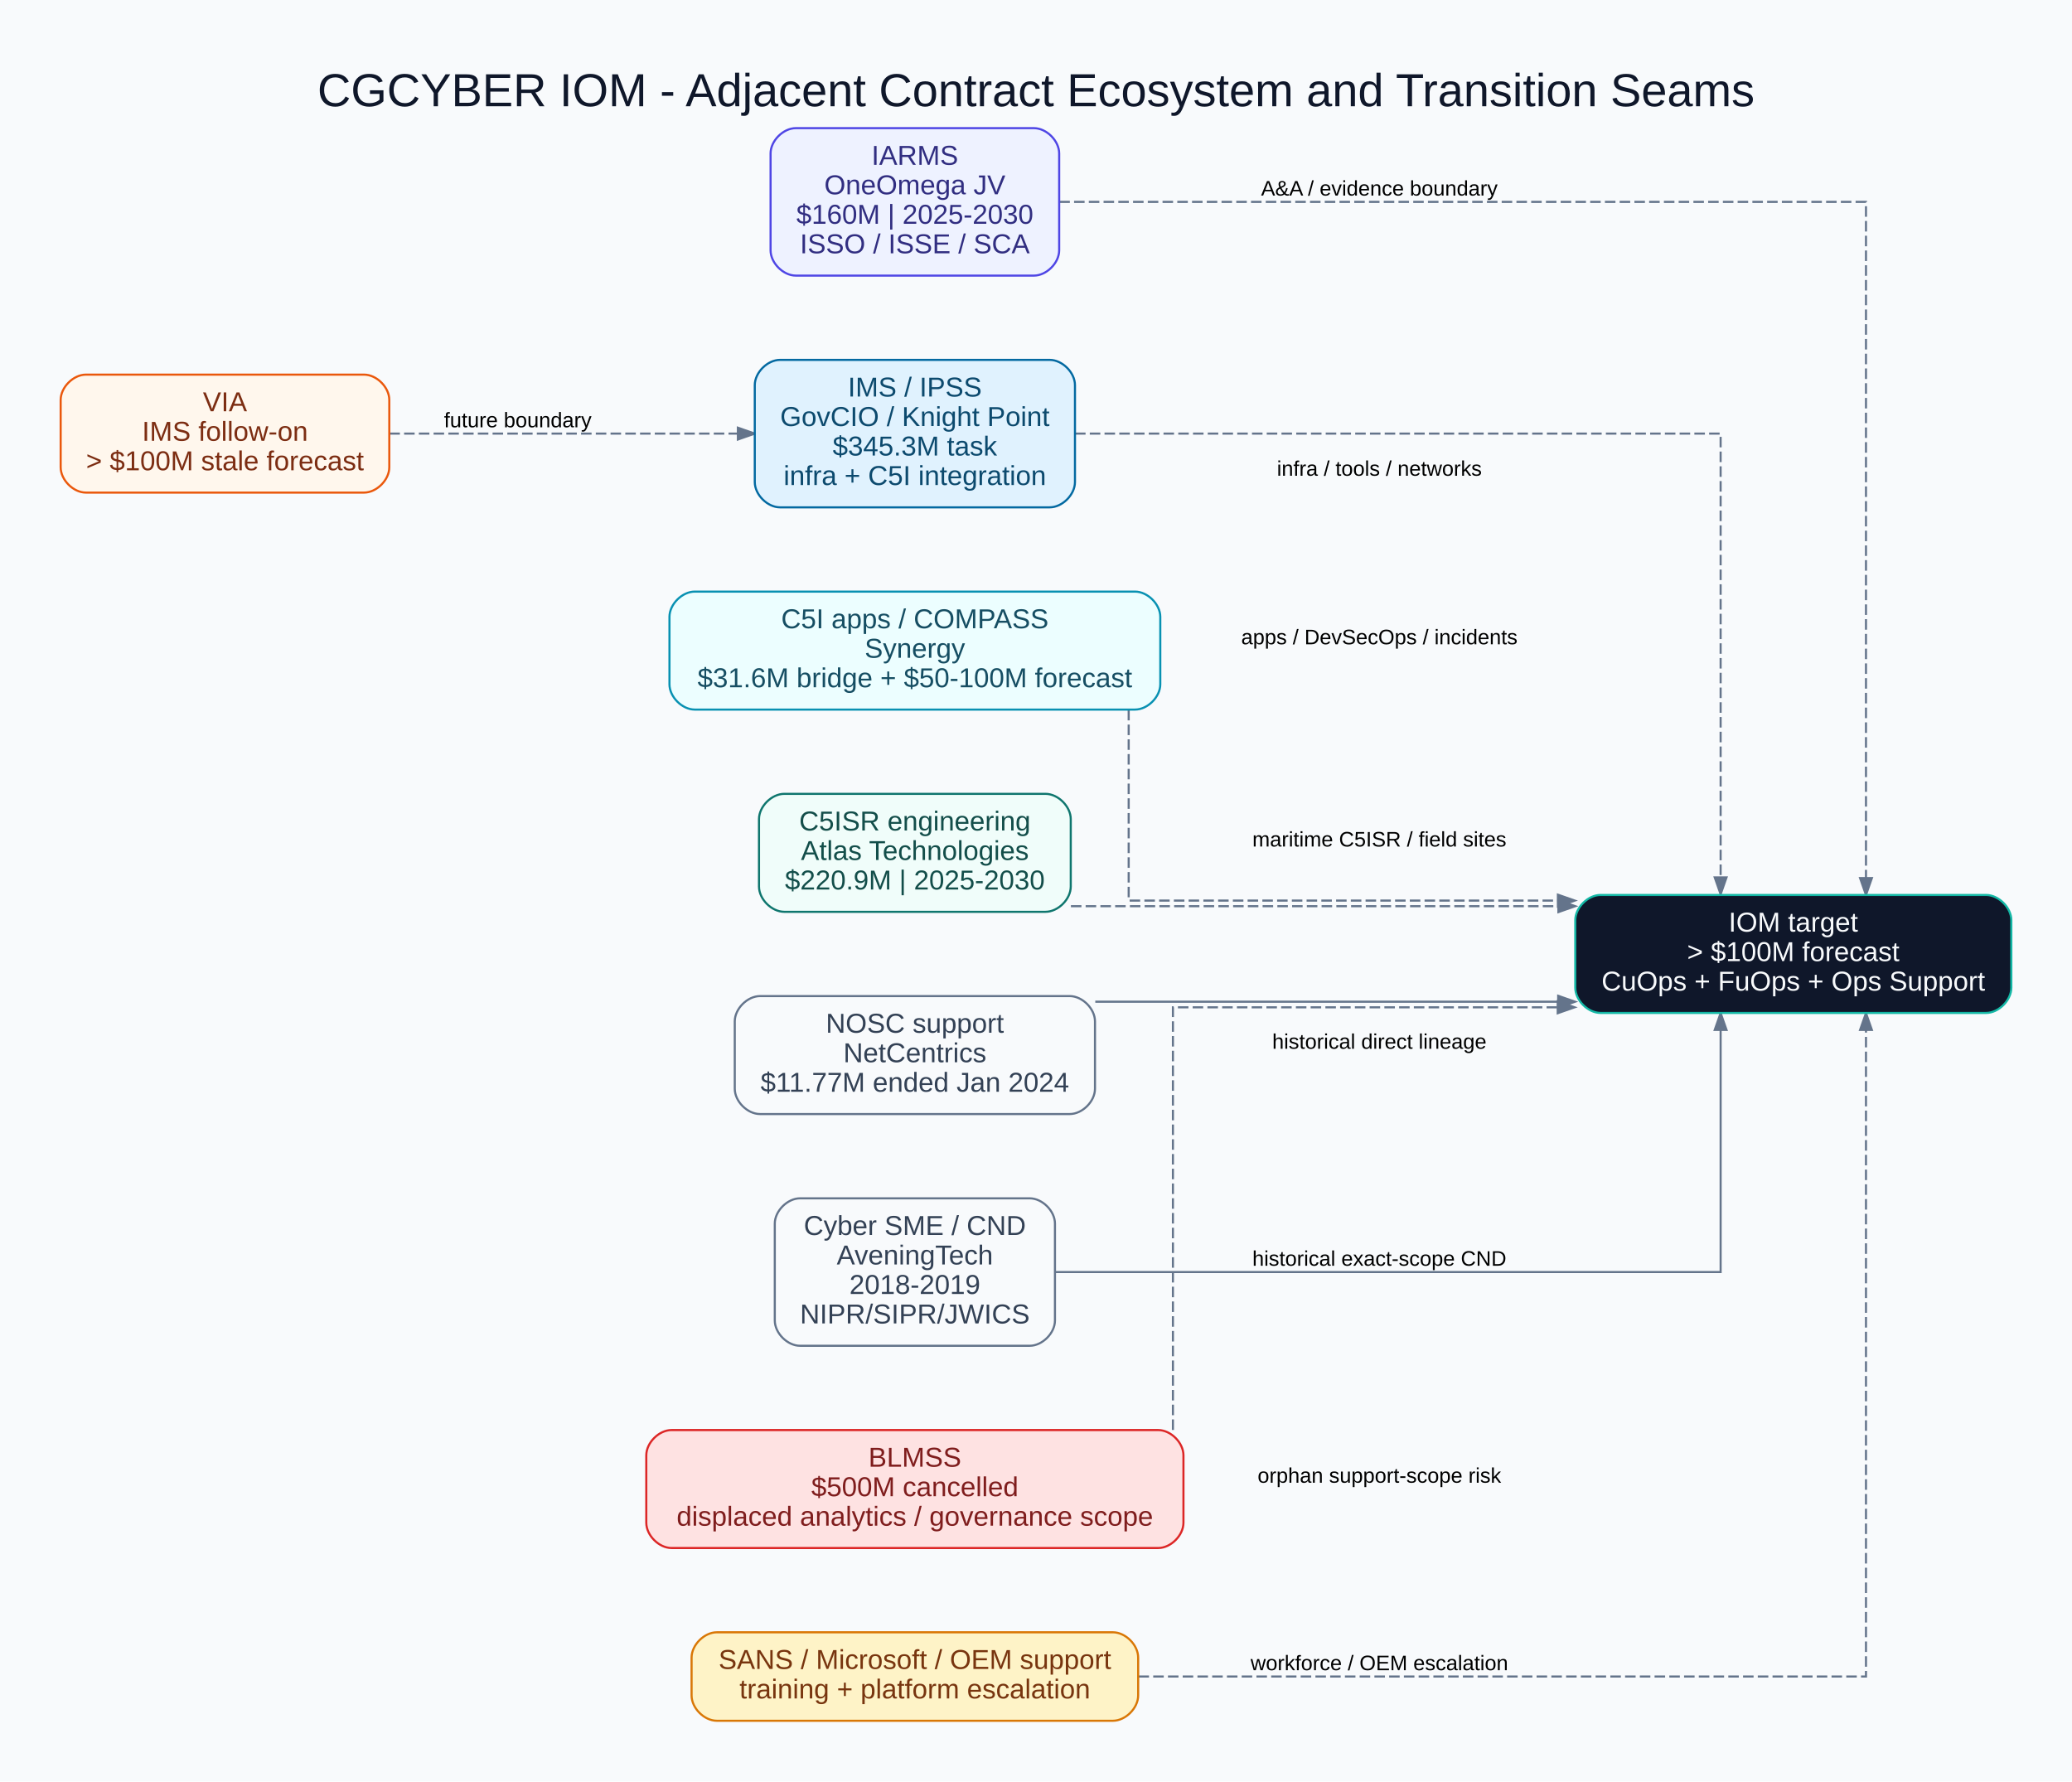
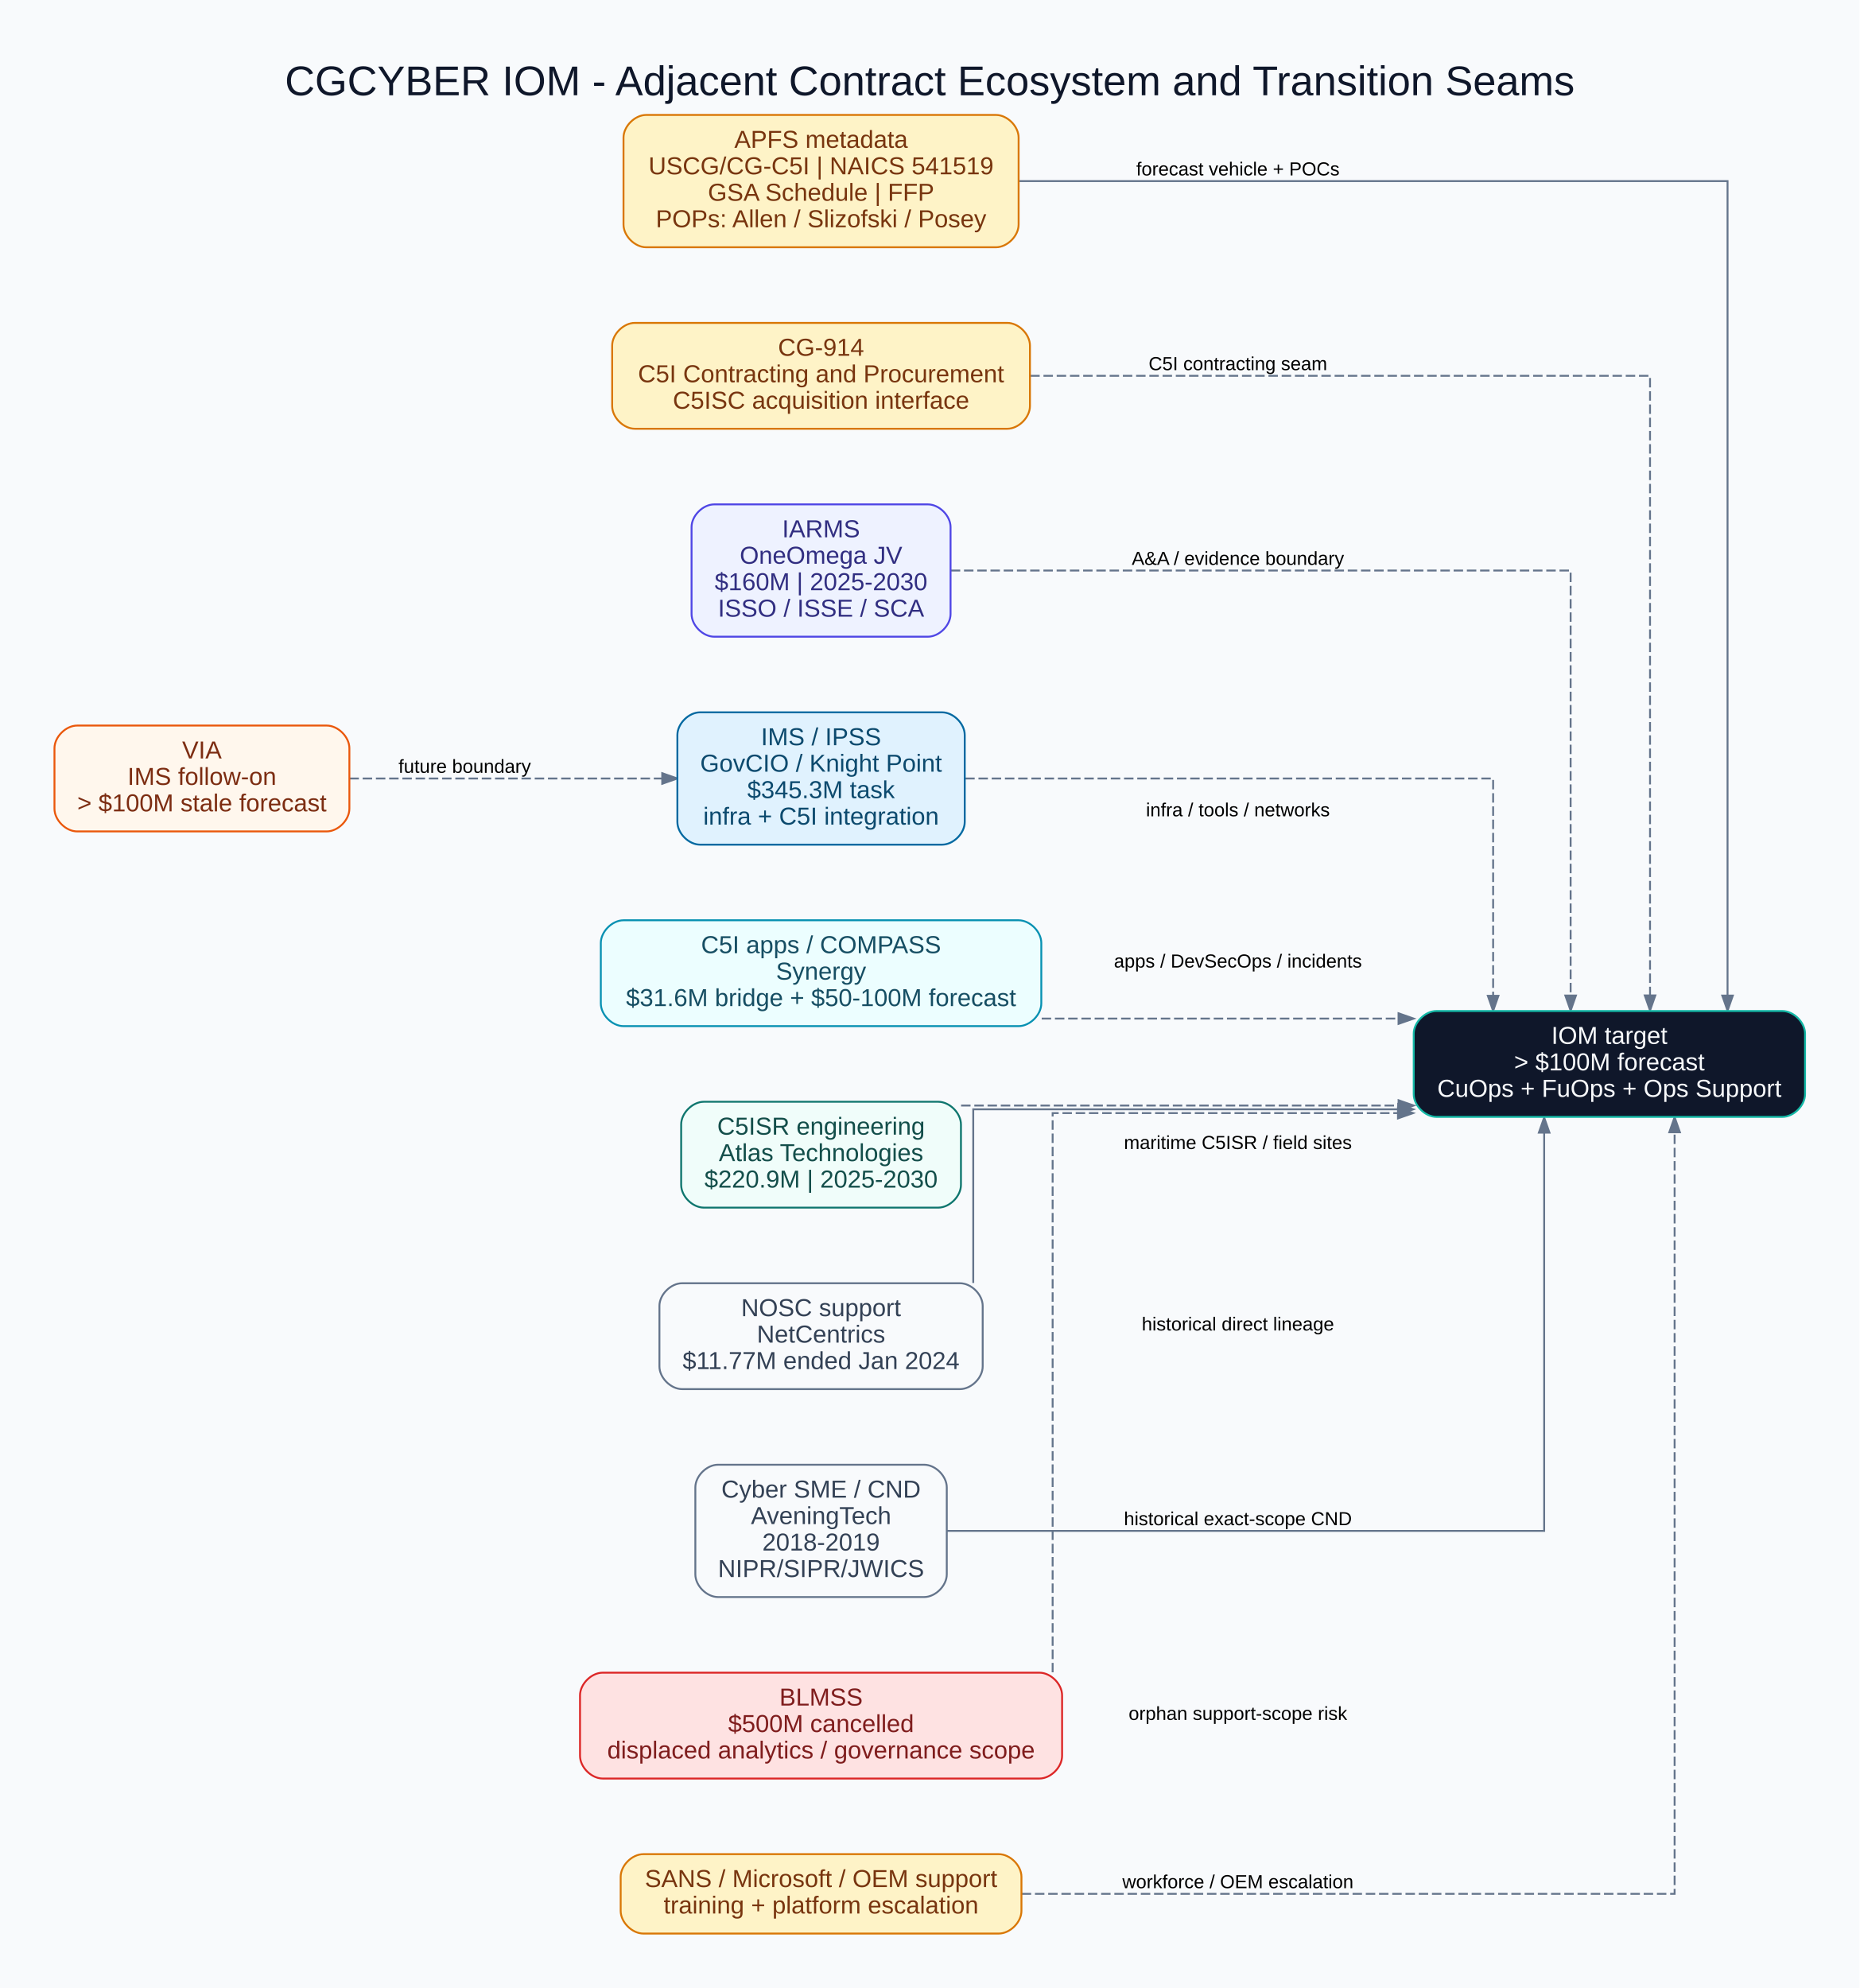
- <svg xmlns="http://www.w3.org/2000/svg" width="984pt" height="846pt" viewBox="0.00 0.00 983.60 845.60">
-   <g id="graph0" class="graph" transform="scale(1 1) rotate(0) translate(28.8 816.8)">
-     <polygon fill="#f8fafc" stroke="transparent" points="-28.8,28.8 -28.8,-816.8 954.8,-816.8 954.8,28.8 -28.8,28.8" />
-     <text text-anchor="middle" x="463" y="-766.4" font-family="Arial" font-size="22.00" fill="#0f172a">CGCYBER IOM - Adjacent Contract Ecosystem and Transition Seams</text>
-     <g id="edge3" class="edge">
-       <path fill="none" stroke="#64748b" stroke-dasharray="5,2" d="M474.07,-721C600.38,-721 857,-721 857,-721 857,-721 857,-400.01 857,-400.01" />
-       <polygon fill="#64748b" stroke="#64748b" points="859.8,-400.01 857,-392.01 854.2,-400.01 859.8,-400.01" />
+ <svg xmlns="http://www.w3.org/2000/svg" width="984pt" height="1052pt" viewBox="0.00 0.00 983.60 1051.60">
+   <g id="graph0" class="graph" transform="scale(1 1) rotate(0) translate(28.8 1022.8)">
+     <polygon fill="#f8fafc" stroke="transparent" points="-28.8,28.8 -28.8,-1022.8 954.8,-1022.8 954.8,28.8 -28.8,28.8" />
+     <text text-anchor="middle" x="463" y="-972.4" font-family="Arial" font-size="22.00" fill="#0f172a">CGCYBER IOM - Adjacent Contract Ecosystem and Transition Seams</text>
+     <g id="edge1" class="edge">
+       <path fill="none" stroke="#64748b" d="M510.14,-927C651.22,-927 885,-927 885,-927 885,-927 885,-496.16 885,-496.16" />
+       <polygon fill="#64748b" stroke="#64748b" points="887.8,-496.16 885,-488.16 882.2,-496.16 887.8,-496.16" />
+       <text text-anchor="middle" x="626" y="-930" font-family="Arial" font-size="10.00">forecast vehicle + POCs</text>
+     </g>
+     <g id="edge2" class="edge">
+       <path fill="none" stroke="#64748b" stroke-dasharray="5,2" d="M516.15,-824C646.05,-824 844,-824 844,-824 844,-824 844,-496.26 844,-496.26" />
+       <polygon fill="#64748b" stroke="#64748b" points="846.8,-496.26 844,-488.26 841.2,-496.26 846.8,-496.26" />
+       <text text-anchor="middle" x="626" y="-827" font-family="Arial" font-size="10.00">C5I contracting seam</text>
+     </g>
+     <g id="edge5" class="edge">
+       <path fill="none" stroke="#64748b" stroke-dasharray="5,2" d="M474.11,-721C587.6,-721 802,-721 802,-721 802,-721 802,-496.18 802,-496.18" />
+       <polygon fill="#64748b" stroke="#64748b" points="804.8,-496.18 802,-488.18 799.2,-496.18 804.8,-496.18" />
      <text text-anchor="middle" x="626" y="-724" font-family="Arial" font-size="10.00">A&amp;A / evidence boundary</text>
    </g>
-     <g id="edge4" class="edge">
-       <path fill="none" stroke="#64748b" stroke-dasharray="5,2" d="M481.53,-611C593.08,-611 788,-611 788,-611 788,-611 788,-400.33 788,-400.33" />
-       <polygon fill="#64748b" stroke="#64748b" points="790.8,-400.33 788,-392.33 785.2,-400.33 790.8,-400.33" />
+     <g id="edge6" class="edge">
+       <path fill="none" stroke="#64748b" stroke-dasharray="5,2" d="M481.76,-611C586.22,-611 761,-611 761,-611 761,-611 761,-496.05 761,-496.05" />
+       <polygon fill="#64748b" stroke="#64748b" points="763.8,-496.05 761,-488.05 758.2,-496.05 763.8,-496.05" />
      <text text-anchor="middle" x="626" y="-591" font-family="Arial" font-size="10.00">infra / tools / networks</text>
    </g>
-     <g id="edge5" class="edge">
-       <path fill="none" stroke="#64748b" stroke-dasharray="5,2" d="M507,-479.88C507,-444.79 507,-389.33 507,-389.33 507,-389.33 710.76,-389.33 710.76,-389.33" />
-       <polygon fill="#64748b" stroke="#64748b" points="710.76,-392.13 718.76,-389.33 710.76,-386.53 710.76,-392.13" />
+     <g id="edge7" class="edge">
+       <path fill="none" stroke="#64748b" stroke-dasharray="5,2" d="M522.21,-484C522.21,-484 710.97,-484 710.97,-484" />
+       <polygon fill="#64748b" stroke="#64748b" points="710.97,-486.8 718.97,-484 710.97,-481.2 710.97,-486.8" />
      <text text-anchor="middle" x="626" y="-511" font-family="Arial" font-size="10.00">apps / DevSecOps / incidents</text>
    </g>
-     <g id="edge6" class="edge">
-       <path fill="none" stroke="#64748b" stroke-dasharray="5,2" d="M479.57,-386.67C479.57,-386.67 710.99,-386.67 710.99,-386.67" />
-       <polygon fill="#64748b" stroke="#64748b" points="710.99,-389.47 718.99,-386.67 710.99,-383.87 710.99,-389.47" />
+     <g id="edge8" class="edge">
+       <path fill="none" stroke="#64748b" stroke-dasharray="5,2" d="M479.57,-438C479.57,-438 710.99,-438 710.99,-438" />
+       <polygon fill="#64748b" stroke="#64748b" points="710.99,-440.8 718.99,-438 710.99,-435.2 710.99,-440.8" />
      <text text-anchor="middle" x="626" y="-415" font-family="Arial" font-size="10.00">maritime C5ISR / field sites</text>
    </g>
-     <g id="edge1" class="edge">
-       <path fill="none" stroke="#64748b" d="M491.14,-341.33C491.14,-341.33 710.89,-341.33 710.89,-341.33" />
-       <polygon fill="#64748b" stroke="#64748b" points="710.89,-344.13 718.89,-341.33 710.89,-338.53 710.89,-344.13" />
+     <g id="edge3" class="edge">
+       <path fill="none" stroke="#64748b" d="M486,-344.13C486,-379.6 486,-436 486,-436 486,-436 710.79,-436 710.79,-436" />
+       <polygon fill="#64748b" stroke="#64748b" points="710.79,-438.8 718.79,-436 710.79,-433.2 710.79,-438.8" />
      <text text-anchor="middle" x="626" y="-319" font-family="Arial" font-size="10.00">historical direct lineage</text>
    </g>
-     <g id="edge2" class="edge">
-       <path fill="none" stroke="#64748b" d="M472.13,-213C581.72,-213 788,-213 788,-213 788,-213 788,-327.95 788,-327.95" />
-       <polygon fill="#64748b" stroke="#64748b" points="785.2,-327.95 788,-335.95 790.8,-327.95 785.2,-327.95" />
+     <g id="edge4" class="edge">
+       <path fill="none" stroke="#64748b" d="M472.13,-213C581.72,-213 788,-213 788,-213 788,-213 788,-423.67 788,-423.67" />
+       <polygon fill="#64748b" stroke="#64748b" points="785.2,-423.67 788,-431.67 790.8,-423.67 785.2,-423.67" />
      <text text-anchor="middle" x="626" y="-216" font-family="Arial" font-size="10.00">historical exact-scope CND</text>
    </g>
-     <g id="edge7" class="edge">
+     <g id="edge9" class="edge">
      <path fill="none" stroke="#64748b" stroke-dasharray="5,2" d="M156.03,-611C156.03,-611 321.48,-611 321.48,-611" />
      <polygon fill="#64748b" stroke="#64748b" points="321.48,-613.8 329.48,-611 321.48,-608.2 321.48,-613.8" />
      <text text-anchor="middle" x="217" y="-614" font-family="Arial" font-size="10.00">future boundary</text>
    </g>
-     <g id="edge8" class="edge">
-       <path fill="none" stroke="#64748b" stroke-dasharray="5,2" d="M528,-138.04C528,-199.1 528,-338.67 528,-338.67 528,-338.67 710.67,-338.67 710.67,-338.67" />
-       <polygon fill="#64748b" stroke="#64748b" points="710.67,-341.47 718.67,-338.67 710.67,-335.87 710.67,-341.47" />
+     <g id="edge10" class="edge">
+       <path fill="none" stroke="#64748b" stroke-dasharray="5,2" d="M528,-138.19C528,-217.01 528,-434 528,-434 528,-434 710.67,-434 710.67,-434" />
+       <polygon fill="#64748b" stroke="#64748b" points="710.67,-436.8 718.67,-434 710.67,-431.2 710.67,-436.8" />
      <text text-anchor="middle" x="626" y="-113" font-family="Arial" font-size="10.00">orphan support-scope risk</text>
    </g>
-     <g id="edge9" class="edge">
-       <path fill="none" stroke="#64748b" stroke-dasharray="5,2" d="M511.64,-21C645.11,-21 857,-21 857,-21 857,-21 857,-327.93 857,-327.93" />
-       <polygon fill="#64748b" stroke="#64748b" points="854.2,-327.93 857,-335.93 859.8,-327.93 854.2,-327.93" />
+     <g id="edge11" class="edge">
+       <path fill="none" stroke="#64748b" stroke-dasharray="5,2" d="M511.64,-21C645.11,-21 857,-21 857,-21 857,-21 857,-423.87 857,-423.87" />
+       <polygon fill="#64748b" stroke="#64748b" points="854.2,-423.87 857,-431.87 859.8,-423.87 854.2,-423.87" />
      <text text-anchor="middle" x="626" y="-24" font-family="Arial" font-size="10.00">workforce / OEM escalation</text>
    </g>
    <g id="node1" class="node">
-       <path fill="#0f172a" stroke="#14b8a6" d="M914,-392C914,-392 731,-392 731,-392 725,-392 719,-386 719,-380 719,-380 719,-348 719,-348 719,-342 725,-336 731,-336 731,-336 914,-336 914,-336 920,-336 926,-342 926,-348 926,-348 926,-380 926,-380 926,-386 920,-392 914,-392" />
-       <text text-anchor="middle" x="822.5" y="-374.6" font-family="Arial" font-size="13.00" fill="#f8fafc">IOM target</text>
-       <text text-anchor="middle" x="822.5" y="-360.6" font-family="Arial" font-size="13.00" fill="#f8fafc">&gt; $100M forecast</text>
-       <text text-anchor="middle" x="822.5" y="-346.6" font-family="Arial" font-size="13.00" fill="#f8fafc">CuOps + FuOps + Ops Support</text>
+       <path fill="#0f172a" stroke="#14b8a6" d="M914,-488C914,-488 731,-488 731,-488 725,-488 719,-482 719,-476 719,-476 719,-444 719,-444 719,-438 725,-432 731,-432 731,-432 914,-432 914,-432 920,-432 926,-438 926,-444 926,-444 926,-476 926,-476 926,-482 920,-488 914,-488" />
+       <text text-anchor="middle" x="822.5" y="-470.6" font-family="Arial" font-size="13.00" fill="#f8fafc">IOM target</text>
+       <text text-anchor="middle" x="822.5" y="-456.6" font-family="Arial" font-size="13.00" fill="#f8fafc">&gt; $100M forecast</text>
+       <text text-anchor="middle" x="822.5" y="-442.6" font-family="Arial" font-size="13.00" fill="#f8fafc">CuOps + FuOps + Ops Support</text>
    </g>
    <g id="node2" class="node">
+       <path fill="#fef3c7" stroke="#d97706" d="M498,-962C498,-962 313,-962 313,-962 307,-962 301,-956 301,-950 301,-950 301,-904 301,-904 301,-898 307,-892 313,-892 313,-892 498,-892 498,-892 504,-892 510,-898 510,-904 510,-904 510,-950 510,-950 510,-956 504,-962 498,-962" />
+       <text text-anchor="middle" x="405.5" y="-944.6" font-family="Arial" font-size="13.00" fill="#78350f">APFS metadata</text>
+       <text text-anchor="middle" x="405.5" y="-930.6" font-family="Arial" font-size="13.00" fill="#78350f">USCG/CG-C5I | NAICS 541519</text>
+       <text text-anchor="middle" x="405.5" y="-916.6" font-family="Arial" font-size="13.00" fill="#78350f">GSA Schedule | FFP</text>
+       <text text-anchor="middle" x="405.5" y="-902.6" font-family="Arial" font-size="13.00" fill="#78350f">POPs: Allen / Slizofski / Posey</text>
+     </g>
+     <g id="node3" class="node">
+       <path fill="#fef3c7" stroke="#d97706" d="M504,-852C504,-852 307,-852 307,-852 301,-852 295,-846 295,-840 295,-840 295,-808 295,-808 295,-802 301,-796 307,-796 307,-796 504,-796 504,-796 510,-796 516,-802 516,-808 516,-808 516,-840 516,-840 516,-846 510,-852 504,-852" />
+       <text text-anchor="middle" x="405.5" y="-834.6" font-family="Arial" font-size="13.00" fill="#78350f">CG-914</text>
+       <text text-anchor="middle" x="405.5" y="-820.6" font-family="Arial" font-size="13.00" fill="#78350f">C5I Contracting and Procurement</text>
+       <text text-anchor="middle" x="405.5" y="-806.6" font-family="Arial" font-size="13.00" fill="#78350f">C5ISC acquisition interface</text>
+     </g>
+     <g id="node4" class="node">
      <path fill="#eef2ff" stroke="#4f46e5" d="M462,-756C462,-756 349,-756 349,-756 343,-756 337,-750 337,-744 337,-744 337,-698 337,-698 337,-692 343,-686 349,-686 349,-686 462,-686 462,-686 468,-686 474,-692 474,-698 474,-698 474,-744 474,-744 474,-750 468,-756 462,-756" />
      <text text-anchor="middle" x="405.5" y="-738.6" font-family="Arial" font-size="13.00" fill="#312e81">IARMS</text>
      <text text-anchor="middle" x="405.5" y="-724.6" font-family="Arial" font-size="13.00" fill="#312e81">OneOmega JV</text>
      <text text-anchor="middle" x="405.5" y="-710.6" font-family="Arial" font-size="13.00" fill="#312e81">$160M | 2025-2030</text>
      <text text-anchor="middle" x="405.5" y="-696.6" font-family="Arial" font-size="13.00" fill="#312e81">ISSO / ISSE / SCA</text>
    </g>
-     <g id="node3" class="node">
+     <g id="node5" class="node">
      <path fill="#e0f2fe" stroke="#0369a1" d="M469.5,-646C469.5,-646 341.5,-646 341.5,-646 335.5,-646 329.5,-640 329.5,-634 329.5,-634 329.5,-588 329.5,-588 329.5,-582 335.5,-576 341.5,-576 341.5,-576 469.5,-576 469.5,-576 475.5,-576 481.5,-582 481.5,-588 481.5,-588 481.5,-634 481.5,-634 481.5,-640 475.5,-646 469.5,-646" />
      <text text-anchor="middle" x="405.5" y="-628.6" font-family="Arial" font-size="13.00" fill="#0c4a6e">IMS / IPSS</text>
      <text text-anchor="middle" x="405.5" y="-614.6" font-family="Arial" font-size="13.00" fill="#0c4a6e">GovCIO / Knight Point</text>
      <text text-anchor="middle" x="405.5" y="-600.6" font-family="Arial" font-size="13.00" fill="#0c4a6e">$345.3M task</text>
      <text text-anchor="middle" x="405.5" y="-586.6" font-family="Arial" font-size="13.00" fill="#0c4a6e">infra + C5I integration</text>
    </g>
-     <g id="node4" class="node">
+     <g id="node6" class="node">
      <path fill="#ecfeff" stroke="#0891b2" d="M510,-536C510,-536 301,-536 301,-536 295,-536 289,-530 289,-524 289,-524 289,-492 289,-492 289,-486 295,-480 301,-480 301,-480 510,-480 510,-480 516,-480 522,-486 522,-492 522,-492 522,-524 522,-524 522,-530 516,-536 510,-536" />
      <text text-anchor="middle" x="405.5" y="-518.6" font-family="Arial" font-size="13.00" fill="#164e63">C5I apps / COMPASS</text>
      <text text-anchor="middle" x="405.5" y="-504.6" font-family="Arial" font-size="13.00" fill="#164e63">Synergy</text>
      <text text-anchor="middle" x="405.5" y="-490.6" font-family="Arial" font-size="13.00" fill="#164e63">$31.6M bridge + $50-100M forecast</text>
    </g>
-     <g id="node5" class="node">
+     <g id="node7" class="node">
      <path fill="#f0fdfa" stroke="#0f766e" d="M467.5,-440C467.5,-440 343.5,-440 343.5,-440 337.5,-440 331.5,-434 331.5,-428 331.5,-428 331.5,-396 331.5,-396 331.5,-390 337.5,-384 343.5,-384 343.5,-384 467.5,-384 467.5,-384 473.5,-384 479.5,-390 479.5,-396 479.5,-396 479.5,-428 479.5,-428 479.5,-434 473.5,-440 467.5,-440" />
      <text text-anchor="middle" x="405.5" y="-422.6" font-family="Arial" font-size="13.00" fill="#134e4a">C5ISR engineering</text>
      <text text-anchor="middle" x="405.5" y="-408.6" font-family="Arial" font-size="13.00" fill="#134e4a">Atlas Technologies</text>
      <text text-anchor="middle" x="405.5" y="-394.6" font-family="Arial" font-size="13.00" fill="#134e4a">$220.9M | 2025-2030</text>
    </g>
-     <g id="node6" class="node">
+     <g id="node8" class="node">
      <path fill="#f8fafc" stroke="#64748b" d="M479,-344C479,-344 332,-344 332,-344 326,-344 320,-338 320,-332 320,-332 320,-300 320,-300 320,-294 326,-288 332,-288 332,-288 479,-288 479,-288 485,-288 491,-294 491,-300 491,-300 491,-332 491,-332 491,-338 485,-344 479,-344" />
      <text text-anchor="middle" x="405.5" y="-326.6" font-family="Arial" font-size="13.00" fill="#334155">NOSC support</text>
      <text text-anchor="middle" x="405.5" y="-312.6" font-family="Arial" font-size="13.00" fill="#334155">NetCentrics</text>
      <text text-anchor="middle" x="405.5" y="-298.6" font-family="Arial" font-size="13.00" fill="#334155">$11.77M ended Jan 2024</text>
    </g>
-     <g id="node7" class="node">
+     <g id="node9" class="node">
      <path fill="#f8fafc" stroke="#64748b" d="M460,-248C460,-248 351,-248 351,-248 345,-248 339,-242 339,-236 339,-236 339,-190 339,-190 339,-184 345,-178 351,-178 351,-178 460,-178 460,-178 466,-178 472,-184 472,-190 472,-190 472,-236 472,-236 472,-242 466,-248 460,-248" />
      <text text-anchor="middle" x="405.5" y="-230.6" font-family="Arial" font-size="13.00" fill="#334155">Cyber SME / CND</text>
      <text text-anchor="middle" x="405.5" y="-216.6" font-family="Arial" font-size="13.00" fill="#334155">AveningTech</text>
      <text text-anchor="middle" x="405.5" y="-202.6" font-family="Arial" font-size="13.00" fill="#334155">2018-2019</text>
      <text text-anchor="middle" x="405.5" y="-188.6" font-family="Arial" font-size="13.00" fill="#334155">NIPR/SIPR/JWICS</text>
    </g>
-     <g id="node8" class="node">
+     <g id="node10" class="node">
      <path fill="#fff7ed" stroke="#ea580c" d="M144,-639C144,-639 12,-639 12,-639 6,-639 0,-633 0,-627 0,-627 0,-595 0,-595 0,-589 6,-583 12,-583 12,-583 144,-583 144,-583 150,-583 156,-589 156,-595 156,-595 156,-627 156,-627 156,-633 150,-639 144,-639" />
      <text text-anchor="middle" x="78" y="-621.6" font-family="Arial" font-size="13.00" fill="#7c2d12">VIA</text>
      <text text-anchor="middle" x="78" y="-607.6" font-family="Arial" font-size="13.00" fill="#7c2d12">IMS follow-on</text>
      <text text-anchor="middle" x="78" y="-593.6" font-family="Arial" font-size="13.00" fill="#7c2d12">&gt; $100M stale forecast</text>
    </g>
-     <g id="node9" class="node">
+     <g id="node11" class="node">
      <path fill="#fee2e2" stroke="#dc2626" d="M521,-138C521,-138 290,-138 290,-138 284,-138 278,-132 278,-126 278,-126 278,-94 278,-94 278,-88 284,-82 290,-82 290,-82 521,-82 521,-82 527,-82 533,-88 533,-94 533,-94 533,-126 533,-126 533,-132 527,-138 521,-138" />
      <text text-anchor="middle" x="405.5" y="-120.6" font-family="Arial" font-size="13.00" fill="#7f1d1d">BLMSS</text>
      <text text-anchor="middle" x="405.5" y="-106.6" font-family="Arial" font-size="13.00" fill="#7f1d1d">$500M cancelled</text>
      <text text-anchor="middle" x="405.5" y="-92.6" font-family="Arial" font-size="13.00" fill="#7f1d1d">displaced analytics / governance scope</text>
    </g>
-     <g id="node10" class="node">
+     <g id="node12" class="node">
      <path fill="#fef3c7" stroke="#d97706" d="M499.5,-42C499.5,-42 311.5,-42 311.5,-42 305.5,-42 299.5,-36 299.5,-30 299.5,-30 299.5,-12 299.5,-12 299.5,-6 305.5,0 311.5,0 311.5,0 499.5,0 499.5,0 505.5,0 511.5,-6 511.5,-12 511.5,-12 511.5,-30 511.5,-30 511.5,-36 505.5,-42 499.5,-42" />
      <text text-anchor="middle" x="405.5" y="-24.6" font-family="Arial" font-size="13.00" fill="#78350f">SANS / Microsoft / OEM support</text>
      <text text-anchor="middle" x="405.5" y="-10.6" font-family="Arial" font-size="13.00" fill="#78350f">training + platform escalation</text>
    </g>
  </g>
</svg>
